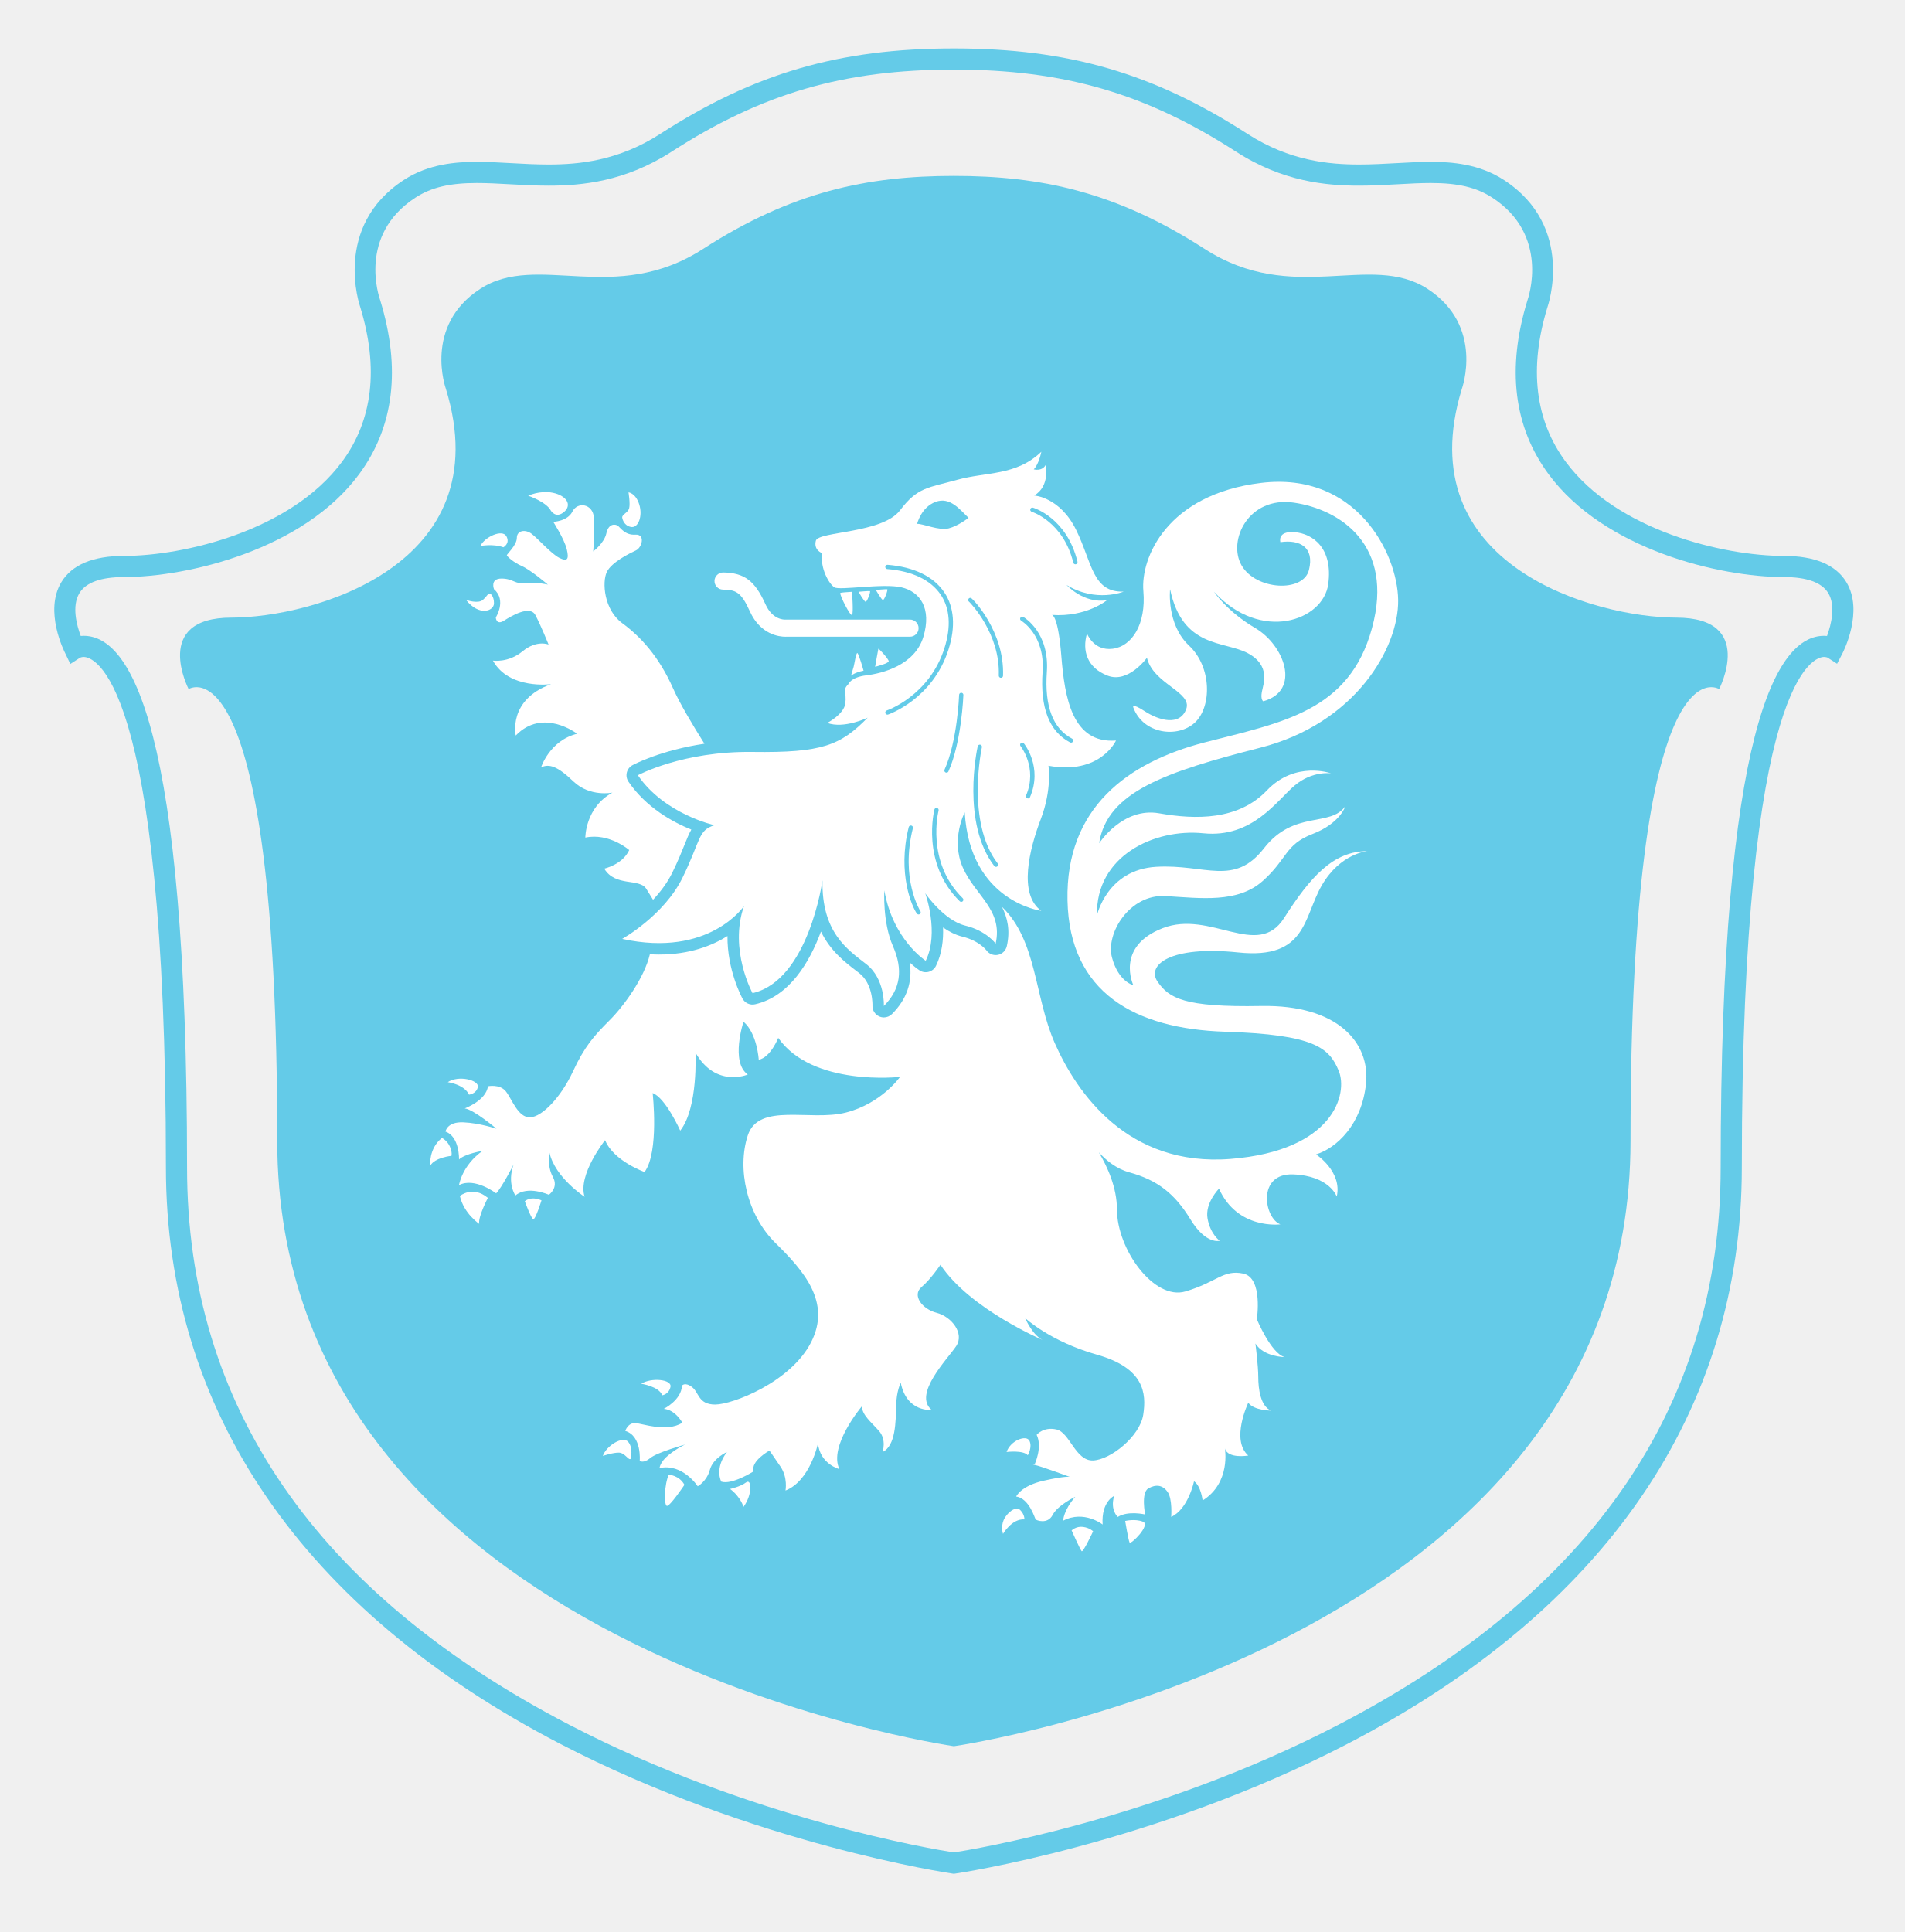
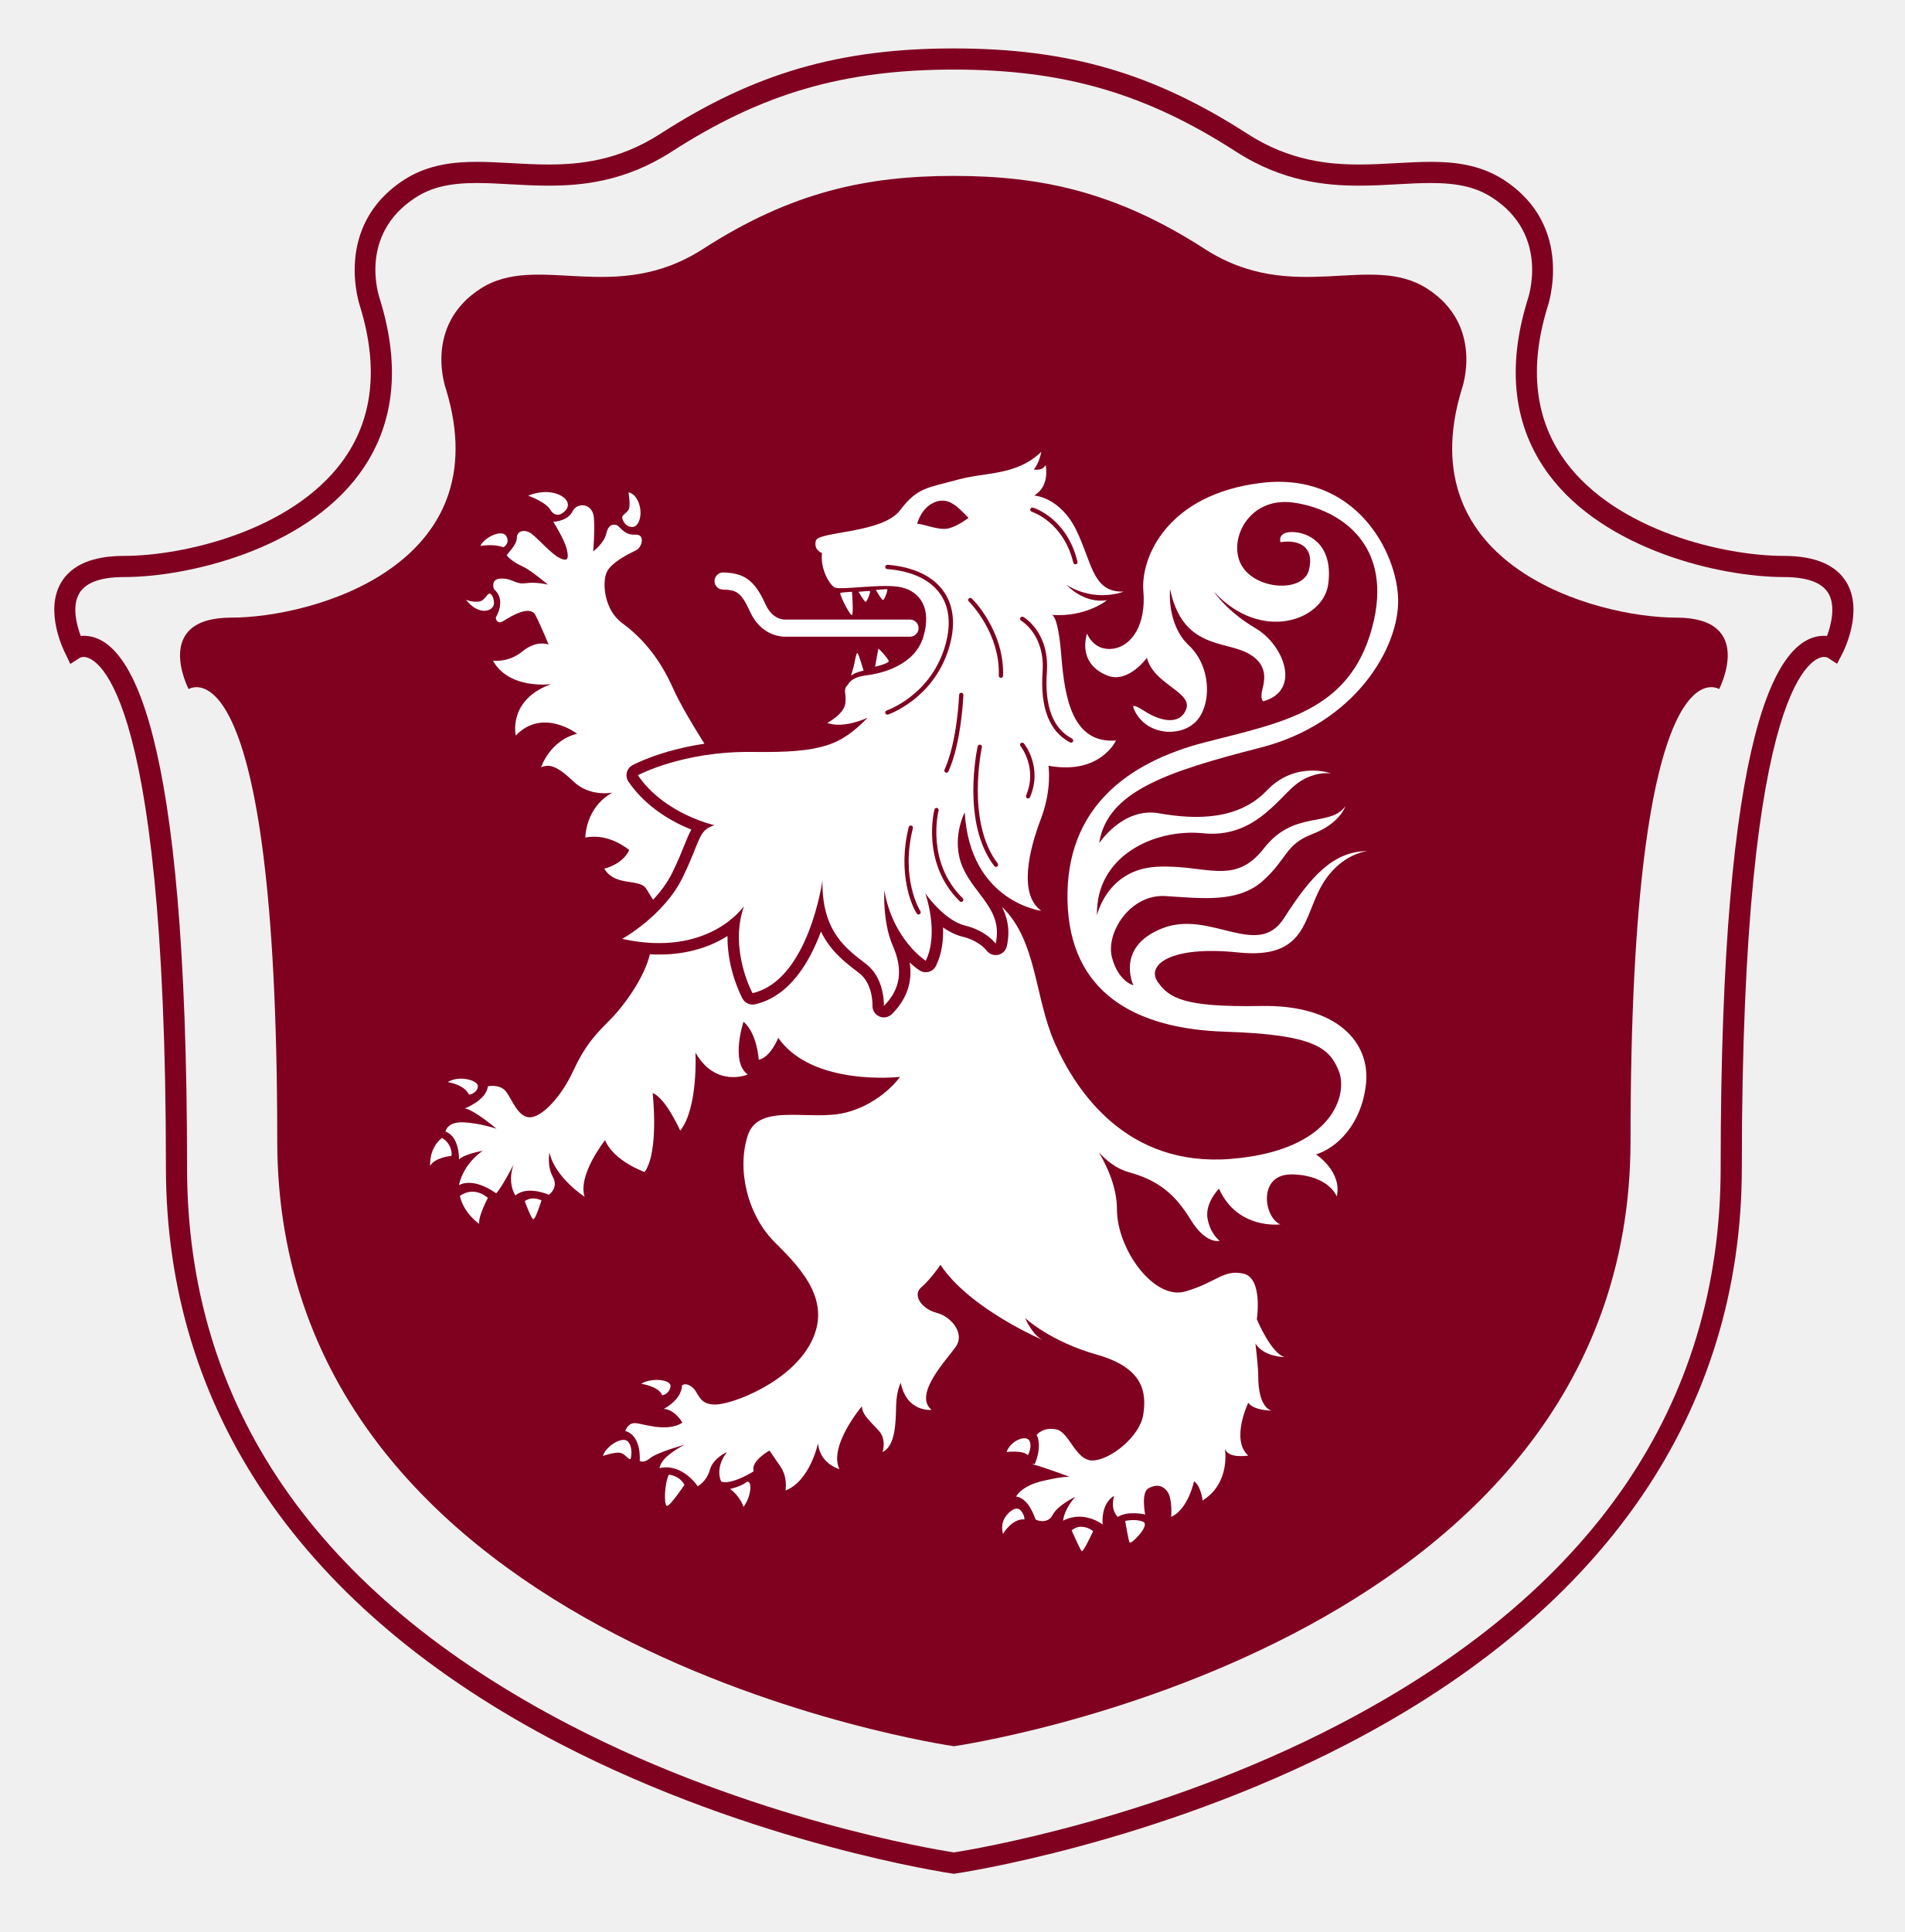
<svg xmlns="http://www.w3.org/2000/svg" viewBox="284 190 278 282" role="img">
  <g>
    <g>
-       <path fill="#64CBE8" d="M423.225,463.503l-0.218-0.031c-0.287-0.041-28.953-4.258-57.225-18.926     c-37.659-19.538-57.564-48.631-57.564-84.134c0-72.432-10.771-74.523-12-74.523c-0.325,0-0.521,0.102-0.53,0.106l-1.424,0.918     l-0.732-1.534c-0.129-0.25-3.15-6.167-0.573-10.412c1.542-2.539,4.615-3.826,9.134-3.826c8.711,0,24.376-3.659,31.83-13.738     c4.494-6.078,5.384-13.688,2.647-22.62c-0.018-0.042-4.108-11.702,6.386-18.523c3.594-2.336,7.579-2.635,10.649-2.635     c1.624,0,3.259,0.09,4.99,0.187c1.773,0.098,3.608,0.2,5.473,0.2c4.361,0,10.153-0.508,16.285-4.463     c13.737-8.865,26.158-12.48,42.872-12.48s29.136,3.616,42.874,12.48c6.131,3.956,11.923,4.463,16.284,4.463     c1.865,0,3.699-0.102,5.473-0.2c1.731-0.097,3.366-0.187,4.991-0.187c3.07,0,7.055,0.299,10.649,2.635     c10.494,6.822,6.404,18.482,6.361,18.599c-2.712,8.856-1.821,16.466,2.672,22.544c7.454,10.08,23.118,13.738,31.829,13.738     c4.519,0,7.591,1.288,9.133,3.826c2.578,4.244-0.442,10.162-0.572,10.412l-0.781,1.504l-1.421-0.917     c0.044,0.029-0.179-0.078-0.483-0.078c-1.229,0-12,2.091-12,74.523c0,35.502-19.906,64.596-57.565,84.134     c-28.272,14.668-56.939,18.885-57.226,18.926L423.225,463.503z M296.217,282.805c6.882,0,15.085,13.464,15.085,77.608     c0,34.766,18.808,62.151,55.9,81.396c26.515,13.756,53.334,18.161,56.022,18.576c2.69-0.417,29.576-4.839,56.092-18.613     c37.046-19.243,55.831-46.616,55.831-81.359c0-64.144,8.203-77.608,15.085-77.608c0.153,0,0.3,0.007,0.439,0.021     c0.641-1.715,1.274-4.463,0.178-6.261c-0.946-1.55-3.13-2.337-6.493-2.337c-9.336,0-26.178-3.992-34.31-14.989     c-5.108-6.907-6.156-15.439-3.116-25.357c0.161-0.456,3.294-9.565-5.118-15.033c-2.305-1.499-4.987-2.137-8.968-2.137     c-1.539,0-3.133,0.088-4.821,0.182c-1.815,0.101-3.693,0.205-5.643,0.205c-4.784,0-11.148-0.563-17.957-4.956     c-13.195-8.514-25.132-11.987-41.201-11.987c-16.068,0-28.005,3.473-41.2,11.987c-6.808,4.393-13.173,4.956-17.957,4.956     c-1.951,0-3.828-0.104-5.645-0.205c-1.687-0.093-3.28-0.182-4.819-0.182c-3.981,0-6.663,0.639-8.968,2.137     c-8.463,5.5-5.283,14.574-5.143,14.958c3.065,9.994,2.017,18.525-3.091,25.433c-8.132,10.998-24.974,14.989-34.31,14.989     c-3.367,0-5.552,0.789-6.497,2.343c-1.153,1.898-0.39,4.704,0.191,6.254C295.924,282.812,296.067,282.805,296.217,282.805z" />
+       <path fill="#800020" d="M423.225,463.503l-0.218-0.031c-0.287-0.041-28.953-4.258-57.225-18.926     c-37.659-19.538-57.564-48.631-57.564-84.134c0-72.432-10.771-74.523-12-74.523c-0.325,0-0.521,0.102-0.53,0.106l-1.424,0.918     l-0.732-1.534c-0.129-0.25-3.15-6.167-0.573-10.412c1.542-2.539,4.615-3.826,9.134-3.826c8.711,0,24.376-3.659,31.83-13.738     c4.494-6.078,5.384-13.688,2.647-22.62c-0.018-0.042-4.108-11.702,6.386-18.523c3.594-2.336,7.579-2.635,10.649-2.635     c1.624,0,3.259,0.09,4.99,0.187c1.773,0.098,3.608,0.2,5.473,0.2c4.361,0,10.153-0.508,16.285-4.463     c13.737-8.865,26.158-12.48,42.872-12.48s29.136,3.616,42.874,12.48c6.131,3.956,11.923,4.463,16.284,4.463     c1.865,0,3.699-0.102,5.473-0.2c1.731-0.097,3.366-0.187,4.991-0.187c3.07,0,7.055,0.299,10.649,2.635     c10.494,6.822,6.404,18.482,6.361,18.599c-2.712,8.856-1.821,16.466,2.672,22.544c7.454,10.08,23.118,13.738,31.829,13.738     c4.519,0,7.591,1.288,9.133,3.826c2.578,4.244-0.442,10.162-0.572,10.412l-0.781,1.504l-1.421-0.917     c0.044,0.029-0.179-0.078-0.483-0.078c-1.229,0-12,2.091-12,74.523c0,35.502-19.906,64.596-57.565,84.134     c-28.272,14.668-56.939,18.885-57.226,18.926L423.225,463.503z M296.217,282.805c6.882,0,15.085,13.464,15.085,77.608     c0,34.766,18.808,62.151,55.9,81.396c26.515,13.756,53.334,18.161,56.022,18.576c2.69-0.417,29.576-4.839,56.092-18.613     c37.046-19.243,55.831-46.616,55.831-81.359c0-64.144,8.203-77.608,15.085-77.608c0.153,0,0.3,0.007,0.439,0.021     c0.641-1.715,1.274-4.463,0.178-6.261c-0.946-1.55-3.13-2.337-6.493-2.337c-9.336,0-26.178-3.992-34.31-14.989     c-5.108-6.907-6.156-15.439-3.116-25.357c0.161-0.456,3.294-9.565-5.118-15.033c-2.305-1.499-4.987-2.137-8.968-2.137     c-1.539,0-3.133,0.088-4.821,0.182c-1.815,0.101-3.693,0.205-5.643,0.205c-4.784,0-11.148-0.563-17.957-4.956     c-13.195-8.514-25.132-11.987-41.201-11.987c-16.068,0-28.005,3.473-41.2,11.987c-6.808,4.393-13.173,4.956-17.957,4.956     c-1.951,0-3.828-0.104-5.645-0.205c-1.687-0.093-3.28-0.182-4.819-0.182c-3.981,0-6.663,0.639-8.968,2.137     c-8.463,5.5-5.283,14.574-5.143,14.958c3.065,9.994,2.017,18.525-3.091,25.433c-8.132,10.998-24.974,14.989-34.31,14.989     c-3.367,0-5.552,0.789-6.497,2.343c-1.153,1.898-0.39,4.704,0.191,6.254C295.924,282.812,296.067,282.805,296.217,282.805z" />
    </g>
    <g>
-       <path fill="#64CBE8" d="M528.661,280.149c-11.681,0-39.221-7.514-31.292-33.382c0,0,3.338-9.179-5.007-14.604     c-8.345-5.423-19.613,2.506-32.547-5.839c-12.935-8.346-23.944-10.648-36.589-10.648c-12.644,0-23.655,2.302-36.589,10.648     c-12.934,8.345-24.202,0.416-32.546,5.839c-8.346,5.425-5.007,14.604-5.007,14.604c7.928,25.868-19.612,33.382-31.292,33.382     c-11.68,0-6.26,10.432-6.26,10.432s12.934-8.346,12.934,65.927c0,74.272,98.761,88.375,98.761,88.375     s98.762-14.103,98.762-88.375c0-74.273,12.934-65.927,12.934-65.927S540.34,280.149,528.661,280.149z" />
+       <path fill="#800020" d="M528.661,280.149c-11.681,0-39.221-7.514-31.292-33.382c0,0,3.338-9.179-5.007-14.604     c-8.345-5.423-19.613,2.506-32.547-5.839c-12.935-8.346-23.944-10.648-36.589-10.648c-12.644,0-23.655,2.302-36.589,10.648     c-12.934,8.345-24.202,0.416-32.546,5.839c-8.346,5.425-5.007,14.604-5.007,14.604c7.928,25.868-19.612,33.382-31.292,33.382     c-11.68,0-6.26,10.432-6.26,10.432s12.934-8.346,12.934,65.927c0,74.272,98.761,88.375,98.761,88.375     s98.762-14.103,98.762-88.375c0-74.273,12.934-65.927,12.934-65.927S540.34,280.149,528.661,280.149z" />
    </g>
    <g>
      <g>
        <g>
          <path fill="#FFFFFF" d="M374.816,265.534c0,0,0.126,1.131,1.241,1.374c1.118,0.243,1.779-1.6,1.247-3.281       c-0.535-1.682-1.569-1.763-1.569-1.763s0.274,1.634,0.098,2.312C375.653,264.855,374.802,265.065,374.816,265.534z" />
        </g>
      </g>
      <g>
        <g>
          <path fill="#FFFFFF" d="M364.403,264.532c0,0,0.729,1.228,1.94,0.178c1.211-1.051,0.291-2.377-1.632-2.781       c-1.923-0.403-3.688,0.454-3.621,0.438C361.155,262.35,363.79,263.303,364.403,264.532z" />
        </g>
      </g>
      <g>
        <g>
          <path fill="#FFFFFF" d="M357.469,269.882c0,0,1.035-0.55,0.438-1.616c-0.599-1.066-3.152,0.097-3.798,1.422       C354.109,269.688,356.013,269.332,357.469,269.882z" />
        </g>
      </g>
      <g>
        <g>
          <path fill="#FFFFFF" d="M355.546,276.654c0,0,0.573,0.308,0.553,1.423c-0.02,1.116-2.154,1.923-4.078-0.518       c0,0,1.746,0.631,2.457,0C355.191,276.93,355.174,276.59,355.546,276.654z" />
        </g>
      </g>
      <g>
        <g>
          <path fill="#FFFFFF" d="M352.461,349.778c0,0,1.104-0.127,1.282-1.128c0.18-1-2.822-1.747-4.388-0.695       C349.355,347.956,351.744,348.264,352.461,349.778z" />
        </g>
      </g>
      <g>
        <g>
          <path fill="#FFFFFF" d="M348.509,356.093c0,0,0.769,0.385,1.154,1.259c0.385,0.873,0.23,1.36,0.23,1.36       s-2.464,0.229-3.105,1.463C346.789,360.175,346.532,357.66,348.509,356.093z" />
        </g>
      </g>
      <g>
        <g>
          <path fill="#FFFFFF" d="M351.125,364.564c0,0,1.875-1.566,4.083,0.282c0,0-1.466,2.796-1.259,3.797       C353.95,368.644,351.691,367.132,351.125,364.564z" />
        </g>
      </g>
      <g>
        <g>
          <path fill="#FFFFFF" d="M360.597,365.336c0,0,0.847-0.822,2.439-0.129c0,0-0.899,2.899-1.218,2.747       C361.497,367.797,360.597,365.336,360.597,365.336z" />
        </g>
      </g>
      <g>
        <g>
          <path fill="#FFFFFF" d="M380.658,393.66c0,0,0.981-0.125,1.207-1.229c0.227-1.108-2.814-1.385-4.272-0.453       C377.593,391.979,380.181,392.356,380.658,393.66z" />
        </g>
      </g>
      <g>
        <g>
          <path fill="#FFFFFF" d="M376.059,402.911c0,0,0.404-1.56-0.376-2.463c-0.779-0.905-3.191,0.578-3.694,2.063       c0,0,1.483-0.504,2.362-0.479C375.229,402.057,375.809,403.288,376.059,402.911z" />
        </g>
      </g>
      <g>
        <g>
          <path fill="#FFFFFF" d="M381.614,405.249c0,0,1.532,0.076,2.288,1.482c0,0-2.189,3.268-2.589,3.067       C380.91,409.597,380.96,406.679,381.614,405.249z" />
        </g>
      </g>
      <g>
        <g>
          <path fill="#FFFFFF" d="M390.561,407.333c0,0,1.508-0.325,2.337-0.955c0.831-0.628,0.956,1.76-0.375,3.57       C392.523,409.949,392.094,408.466,390.561,407.333z" />
        </g>
      </g>
      <g>
        <g>
          <path fill="#FFFFFF" d="M434.015,402.415c0,0,0.697-1.175,0.246-2.104c-0.452-0.93-2.762-0.064-3.342,1.627       C430.918,401.938,433.369,401.64,434.015,402.415z" />
        </g>
      </g>
      <g>
        <g>
          <path fill="#FFFFFF" d="M433.526,411.77c0,0,0.036-0.722-0.62-1.369c-0.659-0.646-1.973,0.438-2.414,1.471       c-0.437,1.031-0.09,2.011-0.09,2.011S431.676,411.65,433.526,411.77z" />
        </g>
      </g>
      <g>
        <g>
          <path fill="#FFFFFF" d="M440.414,413.385c0,0,0.644-0.646,1.652-0.519c1.004,0.129,1.483,0.643,1.483,0.643       s-1.444,3.11-1.667,2.905C441.667,416.208,440.414,413.385,440.414,413.385z" />
        </g>
      </g>
      <g>
        <g>
          <path fill="#FFFFFF" d="M448.23,412.002c0,0,1.448-0.348,2.565,0.095c0.019,0.005,0.034,0.013,0.054,0.022       c1.12,0.477-1.794,3.379-1.976,3.031C448.694,414.801,448.23,412.002,448.23,412.002z" />
        </g>
      </g>
      <g>
        <g>
          <path fill="#FFFFFF" d="M406.644,276.562c0.008-0.083,1.027-0.134,1.716-0.185c0,0,0.237,3.184,0,3.386       C408.125,279.965,406.593,277,406.644,276.562z" />
        </g>
      </g>
      <g>
        <g>
          <path fill="#FFFFFF" d="M409.304,276.376c0,0,1.516-0.135,1.667-0.101c0.152,0.034-0.42,1.633-0.64,1.566       C410.114,277.775,409.304,276.376,409.304,276.376z" />
        </g>
      </g>
      <g>
        <g>
          <path fill="#FFFFFF" d="M411.832,276.108c0,0,1.514-0.135,1.666-0.102c0.151,0.035-0.42,1.634-0.64,1.567       C412.638,277.506,411.832,276.108,411.832,276.108z" />
        </g>
      </g>
      <g>
        <g>
          <path fill="#FFFFFF" d="M408.21,288.623c0,0,0.571-0.488,1.834-0.725c0,0-0.724-2.593-0.918-2.577       c-0.192,0.017-0.412,1.583-0.53,2.004C408.478,287.746,408.21,288.623,408.21,288.623z" />
        </g>
      </g>
      <g>
        <g>
          <path fill="#FFFFFF" d="M411.729,287.326c0,0,1.986-0.489,1.986-0.809c0-0.32-1.481-1.92-1.513-1.818       C412.169,284.798,411.729,287.326,411.729,287.326z" />
        </g>
      </g>
      <g>
        <g>
          <g>
            <path fill="#FFFFFF" d="M398.627,282.937c-0.846,0-3.625-0.274-5.177-3.708c-1.292-2.862-2.064-3.131-3.939-3.171        c-0.69-0.014-1.238-0.585-1.223-1.276c0.014-0.69,0.6-1.227,1.276-1.223c3.109,0.065,4.607,1.193,6.164,4.641        c1.033,2.287,2.737,2.248,2.927,2.237l0.06-0.005l0.04,0.002h18.072c0.689,0,1.25,0.559,1.25,1.249        c0,0.69-0.56,1.25-1.25,1.25h-18.036C398.748,282.934,398.695,282.937,398.627,282.937z" />
          </g>
        </g>
      </g>
      <g>
        <g>
          <g>
            <path fill="#FFFFFF" d="M360.268,285.068c-2.083,1.718-4.322,1.354-4.322,1.354c2.343,4.27,8.49,3.438,8.49,3.438        c-6.354,2.292-5.158,7.499-5.158,7.499c3.96-4.113,8.958-0.259,8.958-0.259c-4.01,0.988-5.258,4.896-5.258,4.896        c1.197-0.522,2.344-0.209,4.737,2.083c2.398,2.29,5.679,1.615,5.679,1.615c-3.981,2.161-3.959,6.561-3.959,6.561        c3.489-0.729,6.407,1.823,6.407,1.823c-0.99,2.136-3.646,2.709-3.646,2.709c1.614,2.708,5.178,1.353,6.146,2.968        c0.341,0.57,0.678,1.111,0.976,1.577c1.069-1.139,2.09-2.474,2.82-3.973c0.849-1.742,1.365-3.034,1.782-4.074        c0.341-0.85,0.633-1.576,0.986-2.192c-2.69-1.085-6.583-3.204-9.174-6.995c-0.264-0.39-0.353-0.874-0.243-1.333        c0.11-0.458,0.41-0.849,0.824-1.072c0.209-0.113,4.098-2.187,10.507-3.137c-1.715-2.719-3.594-5.867-4.573-8.071        c-2.083-4.687-4.74-7.552-7.43-9.531c-2.69-1.979-2.936-5.989-2.256-7.446c0.676-1.459,3.384-2.761,4.271-3.178        c0.884-0.416,1.406-2.396-0.105-2.292c-1.51,0.104-2.187-1.042-2.551-1.302c-0.366-0.26-1.355-0.364-1.667,1.094        c-0.313,1.458-1.928,2.656-1.928,2.656s0.261-2.917,0.104-4.947c-0.155-2.031-2.396-2.344-3.125-0.886        c-0.728,1.458-2.811,1.51-2.811,1.51s1.614,2.5,1.978,4.011c0.365,1.511,0.053,1.823-1.094,1.25        c-1.145-0.573-3.072-2.761-4.01-3.49c-0.937-0.729-2.187-0.52-2.187,0.573c0,1.094-1.509,2.396-1.458,2.552        c0.054,0.156,0.885,0.989,2.188,1.563c1.302,0.572,3.802,2.708,3.802,2.708s-1.667-0.417-3.229-0.208        c-1.563,0.208-1.824-0.676-3.542-0.676c-1.719,0-1.093,1.559-1.093,1.559c1.875,1.611,0.261,4.118,0.261,4.118        s0.052,1.197,1.197,0.468c1.146-0.728,3.801-2.291,4.583-0.816c0.78,1.476,1.926,4.306,1.926,4.306        S362.352,283.349,360.268,285.068z" />
          </g>
        </g>
        <g>
          <g>
            <path fill="#FFFFFF" d="M464.74,329.024c9.999,1.04,9.479-5.104,12.186-9.792c2.709-4.687,6.667-4.999,6.667-4.999        c-4.999,0-8.332,3.749-12.187,9.791c-3.854,6.04-10.729-1.251-17.706,1.457c-6.98,2.708-4.272,8.334-4.272,8.334        s-2.186-0.521-3.126-4.062c-0.937-3.543,2.604-9.271,7.813-8.96c5.208,0.315,10.521,1.044,14.168-2.185        c3.645-3.229,3.227-5.313,7.292-6.875c4.06-1.563,4.791-4.062,4.791-4.062c-2.19,3.123-7.502,0.52-11.876,6.144        c-4.375,5.624-8.541,2.292-15.729,2.708c-7.186,0.418-8.646,7.083-8.646,7.083c-0.207-8.645,8.334-12.707,15.522-11.977        c7.184,0.729,10.728-4.792,13.333-6.98c2.605-2.187,5.312-1.77,5.312-1.77s-5.208-1.875-9.373,2.499        c-4.169,4.376-10.418,4.272-15.73,3.333c-5.313-0.936-8.749,4.377-8.749,4.377c1.146-7.501,9.685-10.418,23.539-13.958        s20.208-14.583,20.104-21.554c-0.104-6.971-6.25-18.758-20-17.09c-13.748,1.666-17.603,10.938-17.188,15.785        c0.419,4.847-1.665,8.068-4.477,8.423c-2.812,0.355-3.75-2.23-3.75-2.23c-0.729,2.501,0,5,3.021,6.16        c3.019,1.159,5.727-2.614,5.727-2.614c0.939,3.859,6.667,4.991,5.731,7.496c-0.938,2.503-3.959,1.666-6.041,0.313        c-2.083-1.354-1.668-0.522-1.668-0.522c1.457,3.855,6.458,4.48,8.959,2.188c2.501-2.292,2.501-8.125-0.835-11.25        c-3.333-3.124-2.768-8.231-2.768-8.231c1.815,8.641,7.872,7.503,11.309,9.319c3.438,1.815,2.292,4.538,2.083,5.679        c-0.208,1.143,0.209,1.359,0.209,1.359c5.601-1.562,3.02-8.229-1.146-10.672c-4.166-2.442-6.042-5.31-6.042-5.31        c6.874,7.455,15.938,4.211,16.667-1.1c0.729-5.312-2.29-7.396-4.895-7.604s-2.083,1.458-2.083,1.458        c2.813-0.416,4.999,0.729,4.165,4.063c-0.833,3.334-7.742,2.952-9.826-0.66c-2.082-3.61,0.973-10.138,7.638-9.166        c6.667,0.972,14.721,6.111,11.39,18.319c-3.333,12.21-13.193,13.763-24.444,16.679c-11.249,2.916-20.276,9.582-19.998,23.054        c0.277,13.469,9.862,18.747,22.973,19.167c13.114,0.416,15.22,2.358,16.608,5.693c1.388,3.332-0.696,11.676-15.771,12.877        c-15.072,1.199-22.499-9.725-25.668-16.91c-2.981-6.761-2.578-14.936-7.706-19.882c0.792,1.573,1.231,3.41,0.706,5.739        c-0.146,0.644-0.655,1.143-1.301,1.271c-0.647,0.127-1.308-0.137-1.687-0.678c-0.03-0.037-1.061-1.387-3.477-1.977        c-1.021-0.249-1.982-0.746-2.841-1.346c0.066,1.815-0.158,3.82-1.032,5.601c-0.21,0.424-0.59,0.742-1.047,0.869        c-0.456,0.13-0.945,0.056-1.343-0.201c-0.072-0.043-0.649-0.418-1.446-1.165c0.442,2.846-0.426,5.371-2.592,7.537        c-0.321,0.317-0.747,0.489-1.18,0.489c-0.227,0-0.459-0.049-0.677-0.147c-0.627-0.278-1.021-0.916-0.986-1.603        c0.002-0.06,0.098-3.144-1.925-4.712l-0.394-0.301c-1.723-1.323-3.827-2.941-5.199-5.769        c-1.642,4.433-4.579,9.463-9.611,10.614c-0.725,0.166-1.473-0.169-1.833-0.821c-0.118-0.216-2.251-4.175-2.199-9.14        c-2.229,1.402-5.507,2.701-9.998,2.701c-0.436,0-0.882-0.017-1.33-0.041c-0.794,3.403-3.772,7.531-5.879,9.633        c-2.292,2.292-3.645,3.801-5.364,7.501c-1.718,3.698-4.479,6.615-6.25,6.666c-1.769,0.051-2.654-2.709-3.54-3.802        c-0.886-1.094-2.605-0.73-2.605-0.73c-0.26,2.083-3.384,3.231-3.384,3.231c1.302,0.156,4.635,2.967,4.635,2.967        s-2.447-0.832-4.842-0.934c-2.399-0.107-2.605,1.353-2.605,1.353c2.083,0.729,1.978,4.062,1.978,4.062        c0.886-0.835,3.438-1.25,3.438-1.25c-3.021,2.133-3.438,4.998-3.438,4.998c2.292-1.196,5.417,1.2,5.417,1.2        c0.832-0.834,2.552-4.218,2.552-4.218c-0.99,2.759,0.26,4.531,0.26,4.531c1.771-1.512,4.884-0.105,4.884-0.105        s1.47-0.988,0.584-2.604c-0.885-1.615-0.504-3.56-0.504-3.56c0.834,3.683,5.139,6.459,5.139,6.459        c-1.042-3.195,2.985-8.263,2.985-8.263c1.25,3.055,5.765,4.649,5.765,4.649c2.152-2.914,1.179-11.524,1.179-11.524        c1.888,0.692,4.027,5.483,4.027,5.483c2.64-3.333,2.223-11.388,2.223-11.388c2.985,5.208,7.636,3.196,7.636,3.196        c-2.567-1.806-0.624-7.708-0.624-7.708c2.014,1.735,2.223,5.554,2.223,5.554c1.736-0.348,2.847-3.193,2.847-3.193        c4.999,7.152,17.777,5.693,17.777,5.693s-2.709,3.891-7.917,5.21c-5.208,1.317-12.708-1.529-14.307,3.333        c-1.595,4.859-0.136,11.595,4.028,15.694c4.167,4.096,8.194,8.678,5.208,14.512c-2.986,5.833-11.492,9.079-13.99,9.079        c-2.502,0-2.344-1.771-3.386-2.554c-1.04-0.778-1.459-0.208-1.459-0.208c-0.105,2.136-2.656,3.387-2.656,3.387        c1.719,0.154,2.708,2.031,2.708,2.031c-2.343,1.458-5.78,0.103-6.874,0.053c-1.093-0.053-1.458,1.143-1.458,1.143        c2.447,0.732,2.106,4.375,2.106,4.375s0.549,0.419,1.54-0.416c0.988-0.834,5.103-1.976,5.103-1.976s-1.093,0.467-2.395,1.507        c-1.302,1.045-1.354,1.93-1.354,1.93c3.384-0.731,5.573,2.655,5.573,2.655s1.301-0.678,1.771-2.396        c0.466-1.72,2.499-2.604,2.499-2.604c-1.874,2.447-0.833,4.321-0.833,4.321c1.563,0.521,4.738-1.51,4.738-1.51        c-0.52-1.458,2.293-3.021,2.293-3.021s0.521,0.729,1.614,2.344c1.093,1.615,0.729,3.489,0.729,3.489        c3.595-1.405,4.739-6.874,4.739-6.874c0.312,3.02,3.126,3.749,3.126,3.749c-1.615-3.383,3.281-9.166,3.281-9.166        c0.051,1.301,1.353,2.29,2.498,3.591c1.146,1.304,0.521,3.076,0.521,3.076c1.927-0.885,1.927-4.479,1.979-6.718        c0.053-2.242,0.677-3.384,0.677-3.384c0.884,4.373,4.503,3.954,4.503,3.954c-2.755-2.29,2.337-7.429,3.586-9.303        c1.25-1.875-0.694-4.306-2.846-4.862c-2.153-0.556-3.612-2.569-2.222-3.749c1.388-1.182,2.775-3.264,2.775-3.264        c4.306,6.525,15.208,11.108,15.208,11.108c-1.738-0.624-2.845-3.332-2.845-3.332s3.608,3.403,10.482,5.346        c6.875,1.945,7.249,5.591,6.753,8.77c-0.502,3.178-4.772,6.574-7.326,6.67c-2.557,0.093-3.399-4.086-5.329-4.522        c-1.934-0.436-2.899,0.78-2.899,0.78c0.872,1.808-0.28,4.27-0.28,4.27s-0.813-0.029,0,0.125        c0.81,0.157,5.143,1.745,5.143,1.745s-0.563-0.187-3.865,0.562c-3.305,0.747-3.99,2.305-3.99,2.305        c1.9,0.25,2.741,3.213,2.835,3.335c0.095,0.125,1.747,0.781,2.492-0.653c0.75-1.436,3.306-2.647,3.306-2.647        c-1.746,1.991-1.776,3.489-1.776,3.489c3.054-1.59,5.764,0.56,5.764,0.56c-0.219-3.335,1.681-4.177,1.681-4.177        c-0.623,2.09,0.531,3.068,0.531,3.068c1.498-0.951,3.991-0.357,3.991-0.357s-0.627-3.179,0.465-3.802        c1.091-0.624,2.088-0.526,2.815,0.514c0.73,1.042,0.521,3.645,0.521,3.645c2.5-1.145,3.334-5.206,3.334-5.206        c1.041,0.729,1.251,2.811,1.251,2.811c4.166-2.603,3.25-7.602,3.25-7.602c0.44,1.56,3.416,1.04,3.416,1.04        c-2.604-2.291,0-7.708,0-7.708c0.831,1.147,3.332,1.147,3.332,1.147c-1.563-0.626-1.873-3.23-1.873-4.899        c0-1.663-0.418-4.893-0.418-4.893c1.25,1.979,4.27,1.979,4.27,1.979c-1.979-0.521-4.062-5.52-4.062-5.52        s0.938-6.041-1.979-6.667c-2.917-0.624-3.852,1.251-8.436,2.605c-4.584,1.354-10-6.148-10-11.979        c0-3.166-1.382-6.21-2.646-8.328c1.077,1.186,2.557,2.399,4.414,2.914c4.169,1.143,6.667,3.122,8.959,6.873        c2.29,3.749,4.27,3.123,4.27,3.123s-1.355-0.935-1.772-3.228c-0.415-2.292,1.668-4.375,1.668-4.375        c2.708,6.042,8.959,5.21,8.959,5.21c-2.397-0.938-3.439-7.5,1.873-7.292c5.313,0.208,6.356,3.23,6.356,3.23        c0.832-3.648-3.022-6.147-3.022-6.147c3.022-0.939,6.666-4.375,7.292-10.313c0.625-5.936-4.063-11.561-15.313-11.353        c-11.25,0.21-13.438-1.146-15.102-3.541C451.304,330.898,454.739,327.982,464.74,329.024z" />
          </g>
        </g>
      </g>
      <g>
        <path fill="#FFFFFF" d="M438.911,285.728c-0.453-5.661-1.261-5.959-1.376-5.972c5.061,0.341,8.041-2.153,8.041-2.153      c-3.403,0.556-5.901-2.222-5.901-2.222c4.303,2.638,8.332,0.972,8.332,0.972c-4.583,0.139-4.583-4.235-6.943-9.026      c-2.363-4.792-6.111-5-6.111-5c2.359-1.388,1.667-4.444,1.667-4.444c-0.556,0.972-1.736,0.625-1.736,0.625      c0.764-0.764,1.109-2.569,1.109-2.569c-3.679,3.541-8.054,2.916-12.289,4.097c-4.237,1.18-5.764,1.042-8.333,4.444      c-2.571,3.402-11.945,3.055-12.292,4.444c-0.348,1.389,0.903,1.806,0.903,1.806c-0.28,2.292,1.04,4.514,1.803,5      c0.764,0.486,7.084-0.625,9.792,0c2.708,0.625,4.444,3.056,3.195,7.223c-1.252,4.166-6.042,5.347-8.334,5.623      c-2.29,0.278-2.638,1.319-2.638,1.319c-0.874,0.819-0.209,1.181-0.418,2.778c-0.207,1.598-2.638,2.847-2.638,2.847      c2.431,0.902,5.901-0.765,5.901-0.765c-3.957,4.028-6.597,5.139-16.804,5.001c-10.208-0.14-16.737,3.402-16.737,3.402      c3.89,5.693,11.182,7.291,11.182,7.291c-2.431,0.764-1.946,2.083-4.653,7.638c-2.707,5.558-8.819,8.959-8.819,8.959      c12.708,2.777,17.776-4.792,17.776-4.792c-2.222,6.39,1.25,12.708,1.25,12.708c8.193-1.875,10.207-16.458,10.207-16.458      c-0.138,7.57,3.611,10.069,6.389,12.222c2.779,2.153,2.569,6.11,2.569,6.11c2.43-2.43,2.849-5.278,1.321-8.748      c-1.529-3.472-1.251-8.126-1.251-8.126c1.251,7.223,6.041,10.276,6.041,10.276c2.015-4.096-0.069-9.858-0.069-9.858      s2.709,3.959,5.833,4.723c3.125,0.763,4.444,2.637,4.444,2.637c1.111-4.931-2.986-7.015-4.792-11.111      c-1.806-4.097,0.278-8.056,0.278-8.056c0.763,13.055,11.178,14.376,11.178,14.376c-3.401-2.432-1.734-9.029-0.068-13.403      c1.666-4.375,1.112-7.777,1.112-7.777c7.568,1.389,9.859-3.681,9.859-3.681C440.505,298.573,439.395,291.838,438.911,285.728z       M434.386,264.308c0.049-0.165,0.222-0.26,0.388-0.21c0.201,0.06,4.943,1.533,6.495,7.884c0.041,0.168-0.06,0.337-0.228,0.378      c-0.026,0.005-0.051,0.009-0.073,0.009c-0.142,0-0.271-0.096-0.307-0.238c-1.462-5.988-6.021-7.419-6.065-7.433      C434.43,264.647,434.335,264.474,434.386,264.308z M418.262,323.418c-0.056,0.041-0.121,0.06-0.185,0.06      c-0.095,0-0.191-0.044-0.252-0.13c-0.682-0.938-2.883-5.833-1.187-12.62c0.041-0.167,0.211-0.267,0.378-0.227      c0.168,0.043,0.271,0.212,0.228,0.38c-1.857,7.427,1.057,12.058,1.086,12.1C418.431,323.12,418.4,323.316,418.262,323.418z       M413.621,294.296c-0.034,0.01-0.066,0.015-0.099,0.015c-0.131,0-0.252-0.083-0.297-0.215c-0.054-0.163,0.037-0.339,0.201-0.395      c0.062-0.02,6.211-2.128,8.424-9.102c0.986-3.103,0.8-5.793-0.534-7.78c-1.451-2.162-4.154-3.461-7.819-3.758      c-0.171-0.014-0.3-0.165-0.286-0.337c0.014-0.172,0.167-0.299,0.337-0.286c3.861,0.313,6.724,1.707,8.287,4.031      c1.443,2.153,1.656,5.028,0.612,8.317C420.132,292.077,413.686,294.274,413.621,294.296z M424.52,321.108      c0.125,0.12,0.127,0.319,0.005,0.441c-0.061,0.061-0.142,0.093-0.222,0.093c-0.078,0-0.157-0.029-0.22-0.089      c-5.688-5.577-3.714-13.322-3.694-13.398c0.045-0.168,0.216-0.267,0.382-0.223c0.168,0.045,0.265,0.215,0.223,0.383      C420.973,308.388,419.097,315.79,424.52,321.108z M422.434,302.599c-0.052,0.116-0.166,0.184-0.285,0.184      c-0.043,0-0.087-0.007-0.127-0.026c-0.159-0.07-0.228-0.257-0.159-0.414c1.879-4.171,2.127-10.851,2.127-10.913      c0-0.173,0.14-0.312,0.313-0.312l0,0c0.172,0,0.312,0.139,0.312,0.312C424.615,291.493,424.349,298.345,422.434,302.599z       M422.45,267.125c-1.415,0.354-3.68-0.687-4.587-0.666c0,0,0.569-2.416,2.694-3.206c2.124-0.792,3.581,1.166,4.81,2.332      C425.366,265.585,423.867,266.772,422.45,267.125z M429.561,316.47c-0.056,0.042-0.122,0.064-0.19,0.064      c-0.094,0-0.187-0.044-0.247-0.123c-4.824-6.295-2.518-17.025-2.419-17.48c0.038-0.168,0.205-0.272,0.374-0.237      c0.167,0.037,0.273,0.204,0.238,0.373c-0.024,0.108-2.344,10.902,2.304,16.964C429.724,316.166,429.698,316.363,429.561,316.47z       M430.095,288.935c-0.003,0-0.008,0-0.012,0c-0.172-0.006-0.307-0.151-0.301-0.324c0.219-6.14-4.146-10.599-4.328-10.774      c-0.112-0.073-0.169-0.213-0.129-0.349c0.048-0.165,0.222-0.261,0.385-0.213c0.263,0.077,4.925,4.914,4.693,11.359      C430.401,288.802,430.262,288.935,430.095,288.935z M434.339,306.356c-0.049,0.118-0.165,0.19-0.288,0.19      c-0.039,0-0.081-0.008-0.12-0.025c-0.159-0.067-0.234-0.25-0.167-0.41c1.717-4.022-0.777-7.173-0.803-7.205      c-0.108-0.133-0.087-0.33,0.044-0.438c0.136-0.108,0.331-0.089,0.441,0.045C433.563,298.652,436.205,301.99,434.339,306.356z       M440.609,298.232c-0.055,0.107-0.162,0.168-0.275,0.168c-0.048,0-0.098-0.011-0.143-0.035      c-3.034-1.582-4.383-5.05-4.014-10.312c0.377-5.398-3.09-7.437-3.126-7.458c-0.15-0.086-0.203-0.276-0.118-0.426      s0.277-0.202,0.427-0.116c0.158,0.089,3.843,2.256,3.439,8.043c-0.351,4.99,0.887,8.259,3.68,9.714      C440.631,297.89,440.69,298.079,440.609,298.232z" />
      </g>
    </g>
  </g>
</svg>
